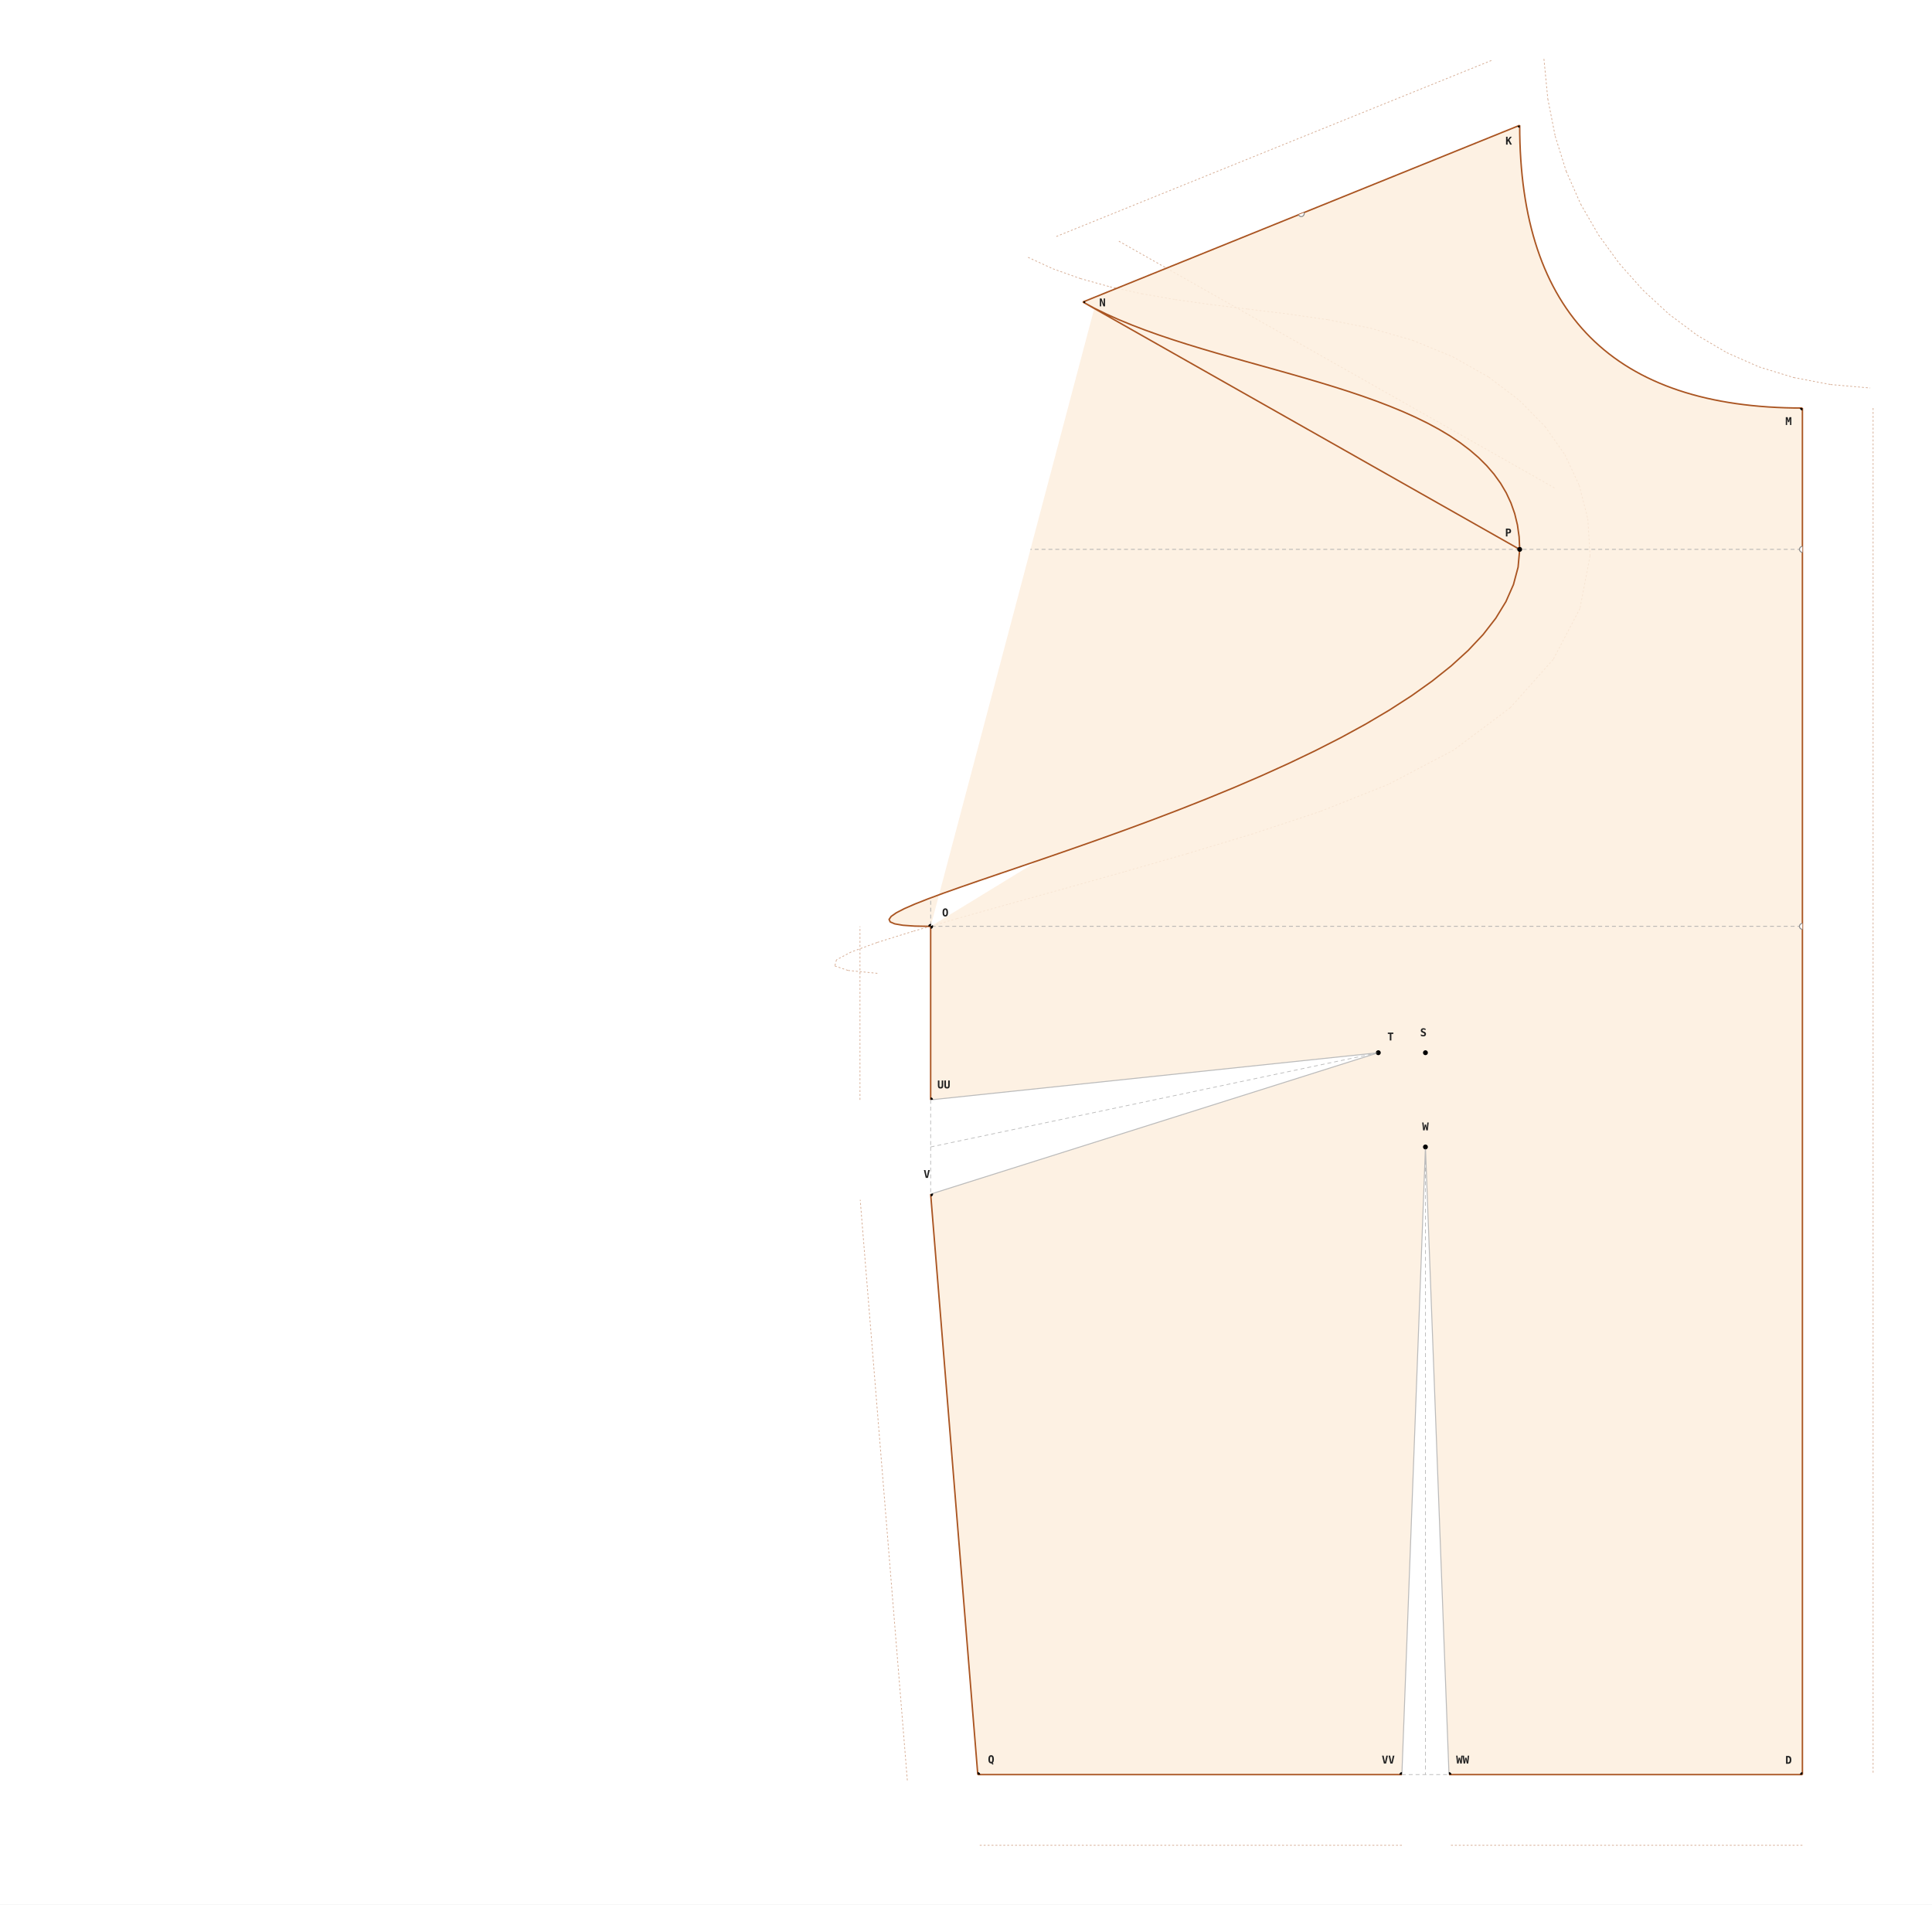
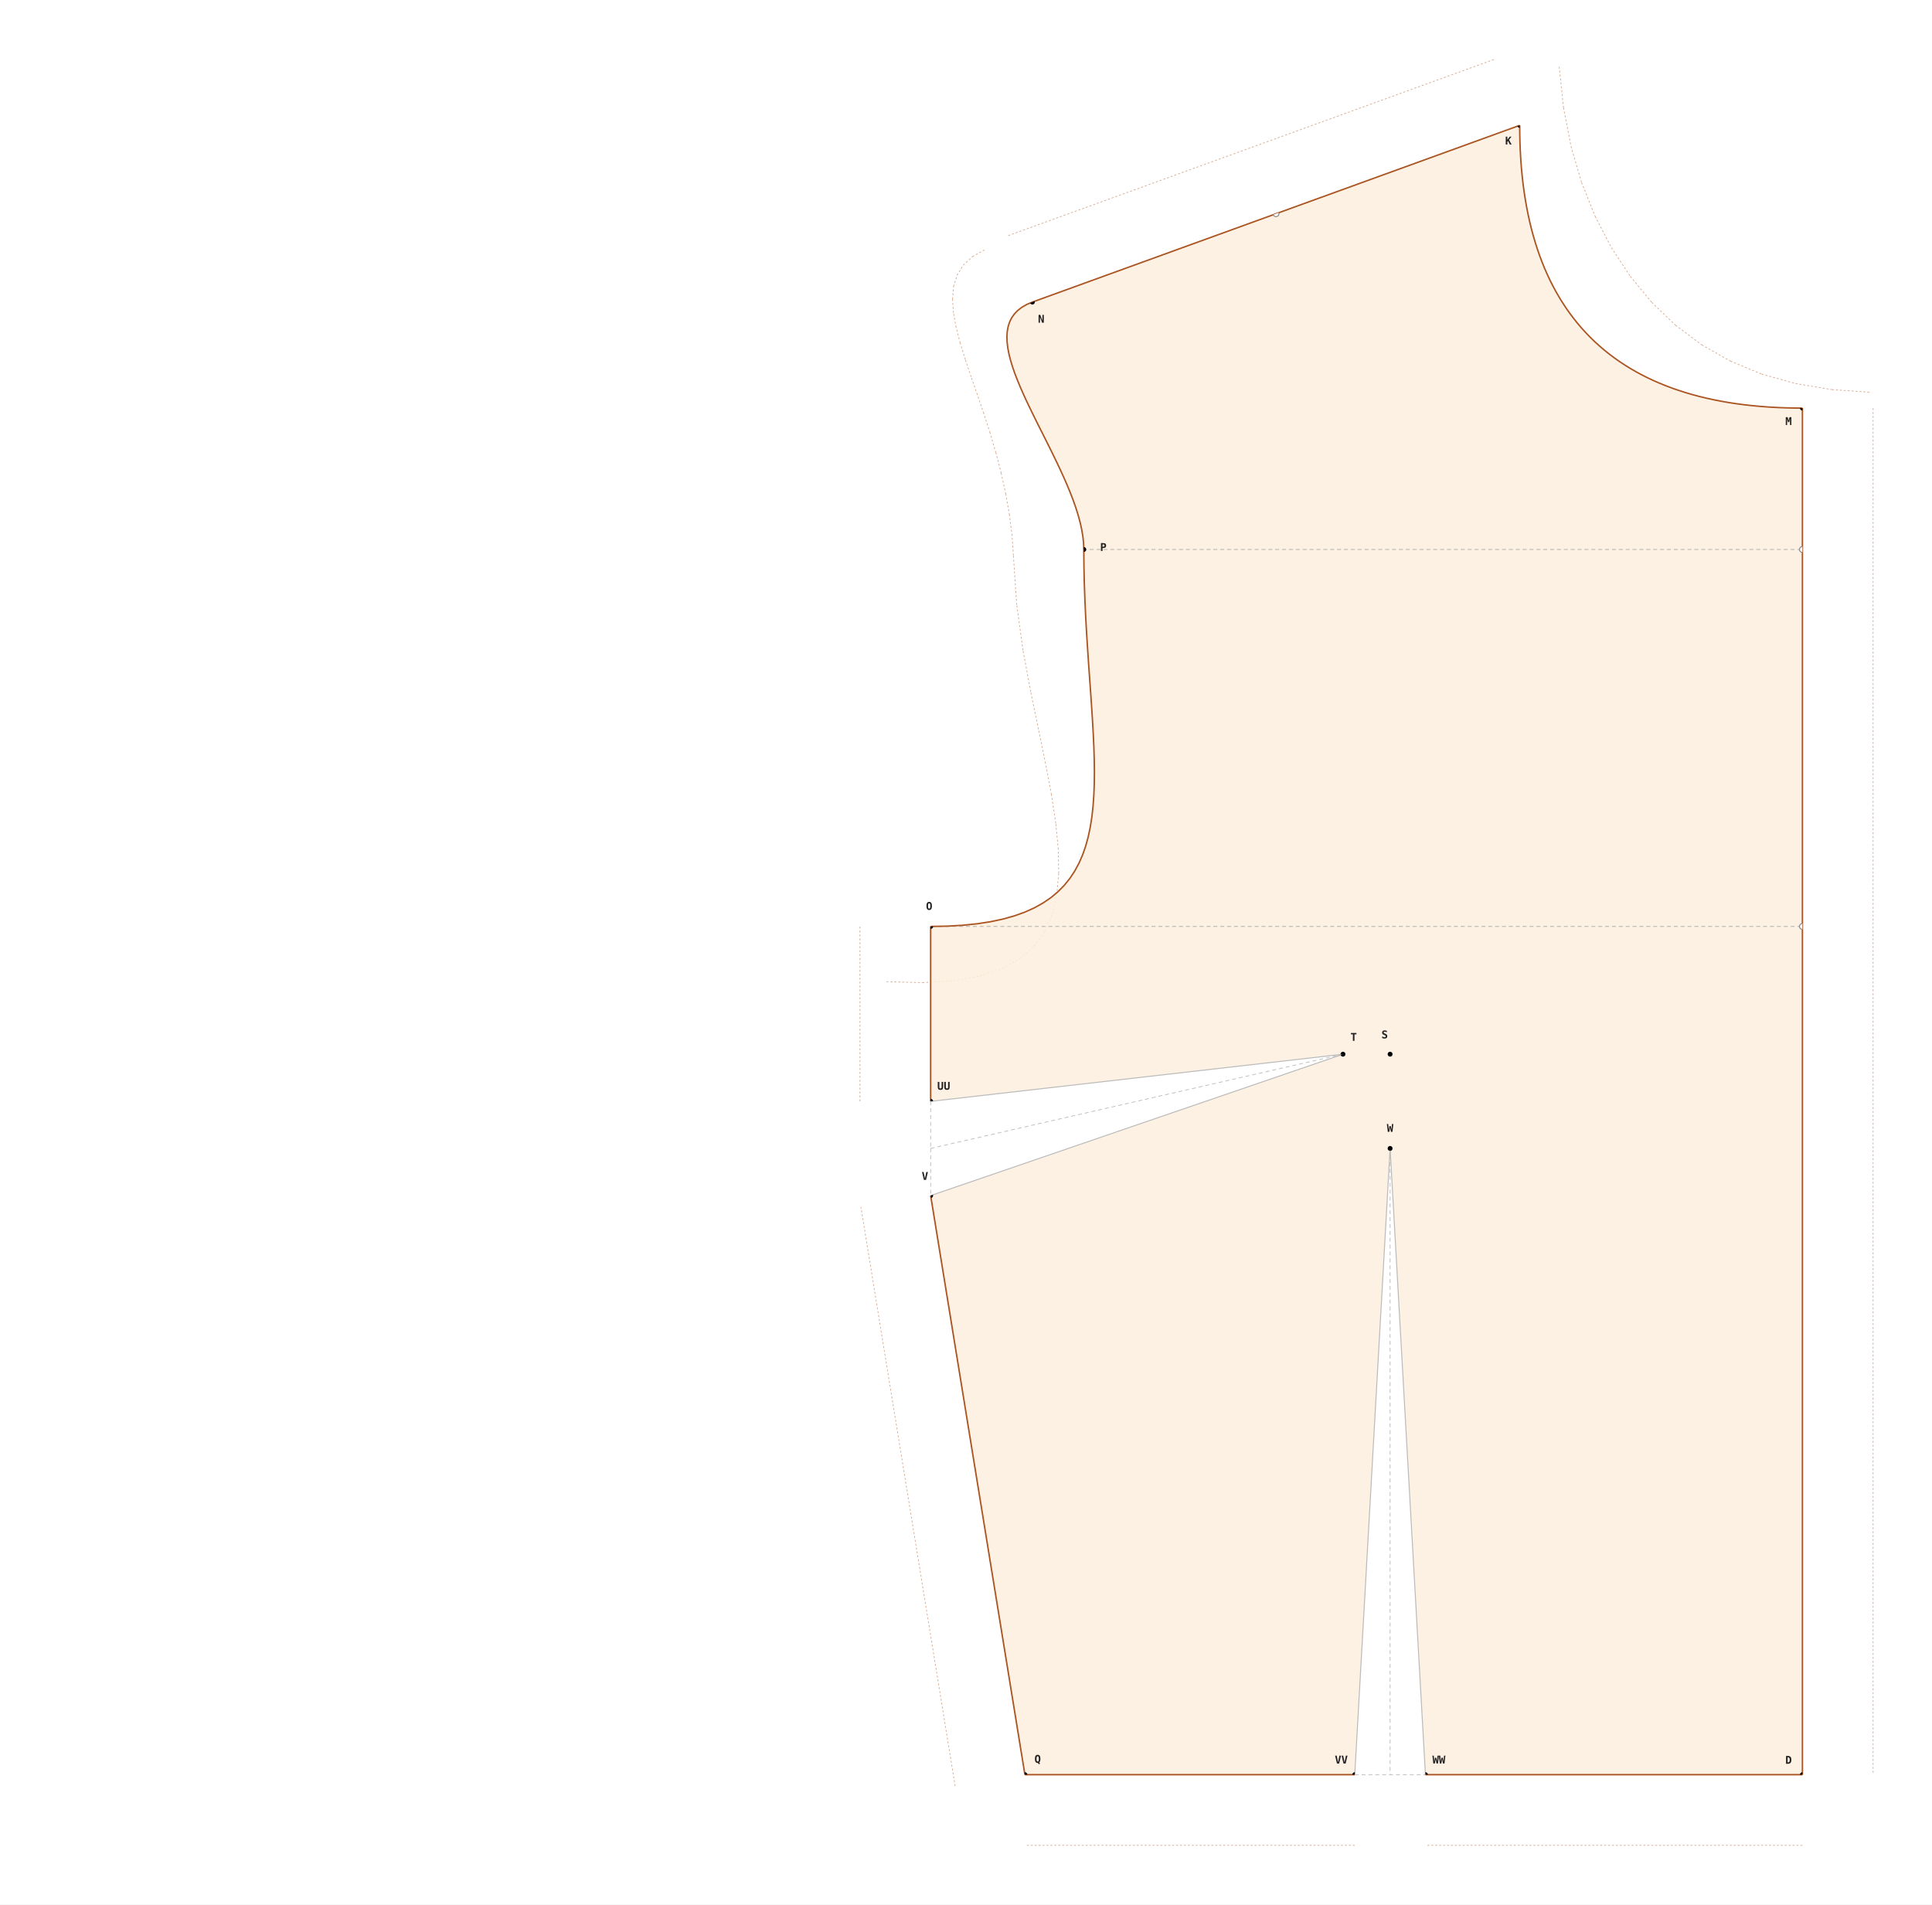
<svg xmlns="http://www.w3.org/2000/svg" width="1968" height="1940" viewBox="0 0 1968 1940">
  <rect width="100%" height="100%" fill="white" />
  <defs>
    <clipPath id="bodice-clip">
-       <path d="M 1836.00,415.63 L 1836.00,1807.63 L 1476.00,1807.63 L 1452.00,1168.32 L 1428.00,1807.63 L 996.00,1807.63 L 948.00,1216.32 L 1404.00,1072.32 L 948.00,1120.32 L 948.00,943.63 L 1546.38,577.72 L 1541.65,595.44 L 1534.00,612.79 L 1523.63,629.76 L 1510.74,646.36 L 1495.50,662.57 L 1478.12,678.38 L 1458.79,693.80 L 1437.71,708.81 L 1415.06,723.42 L 1391.04,737.61 L 1365.85,751.38 L 1339.68,764.72 L 1312.71,777.63 L 1285.15,790.11 L 1257.19,802.14 L 1229.02,813.72 L 1200.84,824.85 L 1172.83,835.52 L 1145.20,845.72 L 1118.13,855.45 L 1091.81,864.70 L 1066.45,873.48 L 1042.24,881.76 L 1019.36,889.55 L 998.02,896.84 L 978.40,903.63 L 960.70,909.90 L 945.12,915.66 L 931.84,920.90 L 921.06,925.61 L 912.97,929.79 L 907.77,933.43 L 905.65,936.52 L 906.80,939.07 L 911.41,941.05 L 919.69,942.48 L 931.82,943.34 L 948.00,943.63 L 1114.72,313.93 L 1126.96,319.91 L 1139.69,325.60 L 1152.87,331.03 L 1166.45,336.22 L 1180.40,341.21 L 1194.66,346.01 L 1209.19,350.65 L 1223.94,355.16 L 1238.88,359.57 L 1253.95,363.89 L 1269.11,368.17 L 1284.31,372.42 L 1299.52,376.67 L 1314.68,380.94 L 1329.75,385.27 L 1344.68,389.68 L 1359.44,394.19 L 1373.97,398.83 L 1388.23,403.63 L 1402.17,408.61 L 1415.76,413.81 L 1428.94,419.24 L 1441.67,424.93 L 1453.90,430.91 L 1465.60,437.20 L 1476.71,443.84 L 1487.19,450.84 L 1496.99,458.24 L 1506.08,466.06 L 1514.39,474.32 L 1521.90,483.06 L 1528.56,492.29 L 1534.31,502.05 L 1539.12,512.36 L 1542.94,523.25 L 1545.72,534.74 L 1547.42,546.86 L 1548.00,559.63 L 1103.03,307.63 L 1548.00,127.63 Q 1548.00,415.63 1836.00,415.63 Z" />
+       <path d="M 1836.00,415.69 L 1836.00,1807.69 L 1452.00,1807.69 L 1416.00,1169.84 L 1380.00,1807.69 L 1044.00,1807.69 L 948.00,1217.84 L 1368.00,1073.84 L 948.00,1121.84 L 948.00,943.69 L 964.95,943.38 L 980.76,942.47 L 995.45,940.96 L 1009.08,938.85 L 1021.67,936.17 L 1033.27,932.91 L 1043.91,929.09 L 1053.63,924.72 L 1062.47,919.79 L 1070.47,914.33 L 1077.66,908.33 L 1084.07,901.82 L 1089.76,894.79 L 1094.75,887.26 L 1099.09,879.23 L 1102.81,870.71 L 1105.94,861.71 L 1108.53,852.24 L 1110.62,842.31 L 1112.24,831.92 L 1113.43,821.09 L 1114.22,809.83 L 1114.66,798.13 L 1114.78,786.02 L 1114.62,773.49 L 1114.21,760.56 L 1113.61,747.24 L 1112.83,733.53 L 1111.92,719.44 L 1110.93,704.98 L 1109.87,690.17 L 1108.80,675.00 L 1107.76,659.49 L 1106.76,643.64 L 1105.87,627.47 L 1105.11,610.98 L 1104.52,594.18 L 1104.14,577.08 L 1104.00,559.69 L 1103.74,552.99 L 1103.00,546.11 L 1101.80,539.05 L 1100.18,531.85 L 1098.17,524.50 L 1095.82,517.04 L 1093.15,509.46 L 1090.20,501.80 L 1087.01,494.07 L 1083.61,486.28 L 1080.03,478.45 L 1076.32,470.59 L 1072.50,462.72 L 1068.61,454.86 L 1064.69,447.03 L 1060.77,439.23 L 1056.89,431.49 L 1053.08,423.82 L 1049.37,416.24 L 1045.81,408.76 L 1042.42,401.40 L 1039.24,394.17 L 1036.32,387.10 L 1033.67,380.20 L 1031.34,373.47 L 1029.36,366.95 L 1027.77,360.65 L 1026.60,354.58 L 1025.89,348.75 L 1025.67,343.19 L 1025.98,337.91 L 1026.85,332.93 L 1028.31,328.26 L 1030.41,323.91 L 1033.18,319.91 L 1036.65,316.28 L 1040.86,313.02 L 1045.84,310.15 L 1051.63,307.69 L 1548.00,127.69 Q 1548.00,415.69 1836.00,415.69 Z" />
    </clipPath>
  </defs>
-   <path d="M 1908.00,415.63 L 1908.00,1807.63 M 1836.00,1879.63 L 1476.00,1879.63 M 1428.00,1879.63 L 996.00,1879.63 M 924.24,1813.46 L 876.24,1222.15 M 876.00,1120.32 L 876.00,943.63 M 1619.71,566.07 L 1609.38,619.86 M 1609.38,619.86 L 1582.12,671.74 M 1582.12,671.74 L 1538.53,720.78 M 1538.53,720.78 L 1480.78,764.02 M 1480.78,764.02 L 1414.26,798.99 M 1414.26,798.99 L 1344.99,826.51 M 1344.99,826.51 L 1276.35,849.32 M 1276.35,849.32 L 1209.51,869.51 M 1209.51,869.51 L 1145.04,888.08 M 1145.04,888.08 L 1083.71,905.30 M 1083.71,905.30 L 1026.55,921.20 M 1026.55,921.20 L 974.83,935.69 M 974.83,935.69 L 929.96,948.66 M 929.96,948.66 L 893.47,960.03 M 893.47,960.03 L 866.95,969.72 M 866.95,969.72 L 852.03,977.69 M 852.03,977.69 L 850.40,983.94 M 850.40,983.94 L 863.84,988.50 M 863.84,988.50 L 894.20,991.48 M 1047.23,262.13 L 1072.58,273.80 M 1072.58,273.80 L 1100.48,283.73 M 1100.48,283.73 L 1130.67,292.13 M 1130.67,292.13 L 1162.92,299.19 M 1162.92,299.19 L 1197.08,305.12 M 1197.08,305.12 L 1233.10,310.19 M 1233.10,310.19 L 1271.02,314.82 M 1271.02,314.82 L 1310.91,319.65 M 1310.91,319.65 L 1352.70,325.68 M 1352.70,325.68 L 1395.80,334.23 M 1395.80,334.23 L 1438.82,346.58 M 1438.82,346.58 L 1479.68,363.32 M 1479.68,363.32 L 1516.42,384.07 M 1516.42,384.07 L 1547.91,407.99 M 1547.91,407.99 L 1573.78,434.40 M 1573.78,434.40 L 1594.03,463.12 M 1594.03,463.12 L 1608.64,494.33 M 1608.64,494.33 L 1617.38,528.48 M 1617.38,528.48 L 1619.71,566.07 M 1583.48,496.98 L 1138.51,244.98 M 1076.03,240.88 L 1521.00,60.88 M 1572.70,60.00 L 1576.63,100.62 M 1576.63,100.62 L 1584.18,138.73 M 1584.18,138.73 L 1595.38,174.45 M 1595.38,174.45 L 1610.14,207.93 M 1610.14,207.93 L 1628.31,239.29 M 1628.31,239.29 L 1649.55,268.52 M 1649.55,268.52 L 1673.52,295.47 M 1673.52,295.47 L 1699.86,319.82 M 1699.86,319.82 L 1728.36,341.20 M 1728.36,341.20 L 1759.00,359.25 M 1759.00,359.25 L 1791.84,373.73 M 1791.84,373.73 L 1827.04,384.55 M 1827.04,384.55 L 1864.73,391.69 M 1864.73,391.69 L 1905.05,395.22" fill="none" stroke="#aa5522" stroke-width="0.75" stroke-dasharray="2 2" opacity="0.5" />
-   <path d="M 1836.00,415.63 L 1836.00,1807.63 L 1476.00,1807.63 L 1452.00,1168.32 L 1428.00,1807.63 L 996.00,1807.63 L 948.00,1216.32 L 1404.00,1072.32 L 948.00,1120.32 L 948.00,943.63 L 1546.38,577.72 L 1541.65,595.44 L 1534.00,612.79 L 1523.63,629.76 L 1510.74,646.36 L 1495.50,662.57 L 1478.12,678.38 L 1458.79,693.80 L 1437.71,708.81 L 1415.06,723.42 L 1391.04,737.61 L 1365.85,751.38 L 1339.68,764.72 L 1312.71,777.63 L 1285.15,790.11 L 1257.19,802.14 L 1229.02,813.72 L 1200.84,824.85 L 1172.83,835.52 L 1145.20,845.72 L 1118.13,855.45 L 1091.81,864.70 L 1066.45,873.48 L 1042.24,881.76 L 1019.36,889.55 L 998.02,896.84 L 978.40,903.63 L 960.70,909.90 L 945.12,915.66 L 931.84,920.90 L 921.06,925.61 L 912.97,929.79 L 907.77,933.43 L 905.65,936.52 L 906.80,939.07 L 911.41,941.05 L 919.69,942.48 L 931.82,943.34 L 948.00,943.63 L 1114.72,313.93 L 1126.96,319.91 L 1139.69,325.60 L 1152.87,331.03 L 1166.45,336.22 L 1180.40,341.21 L 1194.66,346.01 L 1209.19,350.65 L 1223.94,355.16 L 1238.88,359.57 L 1253.95,363.89 L 1269.11,368.17 L 1284.31,372.42 L 1299.52,376.67 L 1314.68,380.94 L 1329.75,385.27 L 1344.68,389.68 L 1359.44,394.19 L 1373.97,398.83 L 1388.23,403.63 L 1402.17,408.61 L 1415.76,413.81 L 1428.94,419.24 L 1441.67,424.93 L 1453.90,430.91 L 1465.60,437.20 L 1476.71,443.84 L 1487.19,450.84 L 1496.99,458.24 L 1506.08,466.06 L 1514.39,474.32 L 1521.90,483.06 L 1528.56,492.29 L 1534.31,502.05 L 1539.12,512.36 L 1542.94,523.25 L 1545.72,534.74 L 1547.42,546.86 L 1548.00,559.63 L 1103.03,307.63 L 1548.00,127.63 Q 1548.00,415.63 1836.00,415.63 Z" fill="#fdeede" stroke="none" opacity="0.85" />
+   <path d="M 1908.00,415.69 L 1908.00,1807.69 M 1836.00,1879.69 L 1452.00,1879.69 M 1380.00,1879.69 L 1044.00,1879.69 M 972.94,1819.25 L 876.94,1229.41 M 876.00,1121.84 L 876.00,943.69 M 903.06,999.94 L 939.60,1000.92 M 939.60,1000.92 L 971.20,998.96 M 971.20,998.96 L 998.10,994.16 M 998.10,994.16 L 1020.56,986.64 M 1020.56,986.64 L 1038.87,976.50 M 1038.87,976.50 L 1053.32,963.83 M 1053.32,963.83 L 1064.20,948.74 M 1064.20,948.74 L 1071.82,931.29 M 1071.82,931.29 L 1076.48,911.53 M 1076.48,911.53 L 1078.44,889.49 M 1078.44,889.49 L 1078.01,865.17 M 1078.01,865.17 L 1075.44,838.50 M 1075.44,838.50 L 1071.01,809.38 M 1071.01,809.38 L 1065.01,777.59 M 1065.01,777.59 L 1057.80,742.80 M 1057.80,742.80 L 1049.89,704.58 M 1049.89,704.58 L 1042.09,662.43 M 1042.09,662.43 L 1035.66,616.03 M 1035.66,616.03 L 1032.26,565.75 M 1032.26,565.75 L 1030.95,545.62 M 1030.95,545.62 L 1028.27,524.62 M 1028.27,524.62 L 1024.52,503.29 M 1024.52,503.29 L 1019.87,482.06 M 1019.87,482.06 L 1014.46,461.19 M 1014.46,461.19 L 1008.47,440.87 M 1008.47,440.87 L 1002.10,421.16 M 1002.10,421.16 L 995.58,402.12 M 995.58,402.12 L 989.20,383.78 M 989.20,383.78 L 983.26,366.21 M 983.26,366.21 L 978.07,349.44 M 978.07,349.44 L 973.95,333.55 M 973.95,333.55 L 971.24,318.61 M 971.24,318.61 L 970.26,304.72 M 970.26,304.72 L 971.36,291.96 M 971.36,291.96 L 974.87,280.42 M 974.87,280.42 L 981.15,270.21 M 981.15,270.21 L 990.57,261.42 M 990.57,261.42 L 1003.51,254.13 M 1027.08,240.00 L 1523.45,60.00 M 1588.27,68.00 L 1592.64,109.74 M 1592.64,109.74 L 1600.27,149.04 M 1600.27,149.04 L 1611.06,185.92 M 1611.06,185.92 L 1624.85,220.38 M 1624.85,220.38 L 1641.46,252.32 M 1641.46,252.32 L 1660.73,281.59 M 1660.73,281.59 L 1682.52,307.98 M 1682.52,307.98 L 1706.77,331.27 M 1706.77,331.27 L 1733.49,351.28 M 1733.49,351.28 L 1762.72,367.88 M 1762.72,367.88 L 1794.53,381.02 M 1794.53,381.02 L 1829.00,390.67 M 1829.00,390.67 L 1866.20,396.86 M 1866.20,396.86 L 1906.19,399.65" fill="none" stroke="#aa5522" stroke-width="0.75" stroke-dasharray="2 2" opacity="0.5" />
+   <path d="M 1836.00,415.69 L 1836.00,1807.69 L 1452.00,1807.69 L 1416.00,1169.84 L 1380.00,1807.69 L 1044.00,1807.69 L 948.00,1217.84 L 1368.00,1073.84 L 948.00,1121.84 L 948.00,943.69 L 964.95,943.38 L 980.76,942.47 L 995.45,940.96 L 1009.08,938.85 L 1021.67,936.17 L 1033.27,932.91 L 1043.91,929.09 L 1053.63,924.72 L 1062.47,919.79 L 1070.47,914.33 L 1077.66,908.33 L 1084.07,901.82 L 1089.76,894.79 L 1094.75,887.26 L 1099.09,879.23 L 1102.81,870.71 L 1105.94,861.71 L 1108.53,852.24 L 1110.62,842.31 L 1112.24,831.92 L 1113.43,821.09 L 1114.22,809.83 L 1114.66,798.13 L 1114.78,786.02 L 1114.62,773.49 L 1114.21,760.56 L 1113.61,747.24 L 1112.83,733.53 L 1111.92,719.44 L 1110.93,704.98 L 1109.87,690.17 L 1108.80,675.00 L 1107.76,659.49 L 1106.76,643.64 L 1105.87,627.47 L 1105.11,610.98 L 1104.52,594.18 L 1104.14,577.08 L 1104.00,559.69 L 1103.74,552.99 L 1103.00,546.11 L 1101.80,539.05 L 1100.18,531.85 L 1098.17,524.50 L 1095.82,517.04 L 1093.15,509.46 L 1090.20,501.80 L 1087.01,494.07 L 1083.61,486.28 L 1080.03,478.45 L 1076.32,470.59 L 1072.50,462.72 L 1068.61,454.86 L 1064.69,447.03 L 1060.77,439.23 L 1056.89,431.49 L 1053.08,423.82 L 1049.37,416.24 L 1045.81,408.76 L 1042.42,401.40 L 1039.24,394.17 L 1036.32,387.10 L 1033.67,380.20 L 1031.34,373.47 L 1029.36,366.95 L 1027.77,360.65 L 1026.60,354.58 L 1025.89,348.75 L 1025.67,343.19 L 1025.98,337.91 L 1026.85,332.93 L 1028.31,328.26 L 1030.41,323.91 L 1033.18,319.91 L 1036.65,316.28 L 1040.86,313.02 L 1045.84,310.15 L 1051.63,307.69 L 1548.00,127.69 Q 1548.00,415.69 1836.00,415.69 Z" fill="#fdeede" stroke="none" opacity="0.85" />
  <g clip-path="url(#bodice-clip)">
-     <line x1="948.0" y1="175.6" x2="948.0" y2="1807.6" stroke="#aaa" stroke-width="0.75" stroke-dasharray="4 3" />
-     <line x1="60.0" y1="559.6" x2="1836.0" y2="559.6" stroke="#aaa" stroke-width="0.75" stroke-dasharray="4 3" />
-     <line x1="60.0" y1="943.6" x2="1836.0" y2="943.6" stroke="#aaa" stroke-width="0.75" stroke-dasharray="4 3" />
-     <line x1="60.0" y1="1705.8" x2="852.0" y2="1705.8" stroke="#aaa" stroke-width="0.75" stroke-dasharray="4 3" />
+     <line x1="948.0" y1="175.7" x2="948.0" y2="1807.7" stroke="#aaa" stroke-width="0.75" stroke-dasharray="4 3" />
+     <line x1="60.0" y1="559.7" x2="1836.0" y2="559.7" stroke="#aaa" stroke-width="0.75" stroke-dasharray="4 3" />
+     <line x1="60.0" y1="943.7" x2="1836.0" y2="943.7" stroke="#aaa" stroke-width="0.75" stroke-dasharray="4 3" />
+     <line x1="60.0" y1="1701.8" x2="804.0" y2="1701.8" stroke="#aaa" stroke-width="0.75" stroke-dasharray="4 3" />
  </g>
  <g>
-     <line x1="948.0" y1="1120.3" x2="948.0" y2="1168.3" stroke="#bbb" stroke-width="0.75" stroke-dasharray="4 3" />
-     <line x1="948.0" y1="1168.3" x2="948.0" y2="1216.3" stroke="#bbb" stroke-width="0.75" stroke-dasharray="4 3" />
-     <line x1="948.0" y1="1168.3" x2="1404.0" y2="1072.3" stroke="#bbb" stroke-width="0.75" stroke-dasharray="4 3" />
-     <line x1="1428.0" y1="1807.6" x2="1476.0" y2="1807.6" stroke="#bbb" stroke-width="0.75" stroke-dasharray="4 3" />
-     <line x1="1452.0" y1="1168.3" x2="1452.0" y2="1807.6" stroke="#bbb" stroke-width="0.75" stroke-dasharray="4 3" />
+     <line x1="948.0" y1="1121.8" x2="948.0" y2="1169.8" stroke="#bbb" stroke-width="0.75" stroke-dasharray="4 3" />
+     <line x1="948.0" y1="1169.8" x2="948.0" y2="1217.8" stroke="#bbb" stroke-width="0.75" stroke-dasharray="4 3" />
+     <line x1="948.0" y1="1169.8" x2="1368.0" y2="1073.8" stroke="#bbb" stroke-width="0.75" stroke-dasharray="4 3" />
+     <line x1="1380.0" y1="1807.7" x2="1452.0" y2="1807.7" stroke="#bbb" stroke-width="0.75" stroke-dasharray="4 3" />
+     <line x1="1416.0" y1="1169.8" x2="1416.0" y2="1807.7" stroke="#bbb" stroke-width="0.75" stroke-dasharray="4 3" />
  </g>
-   <path d="M 1836.00,415.63 L 1836.00,1807.63 M 1836.00,1807.63 L 1476.00,1807.63 M 1428.00,1807.63 L 996.00,1807.63 M 996.00,1807.63 L 948.00,1216.32 M 948.00,1120.32 L 948.00,943.63 M 1548.00,559.63 L 1546.38,577.72 L 1541.65,595.44 L 1534.00,612.79 L 1523.63,629.76 L 1510.74,646.36 L 1495.50,662.57 L 1478.12,678.38 L 1458.79,693.80 L 1437.71,708.81 L 1415.06,723.42 L 1391.04,737.61 L 1365.85,751.38 L 1339.68,764.72 L 1312.71,777.63 L 1285.15,790.11 L 1257.19,802.14 L 1229.02,813.72 L 1200.84,824.85 L 1172.83,835.52 L 1145.20,845.72 L 1118.13,855.45 L 1091.81,864.70 L 1066.45,873.48 L 1042.24,881.76 L 1019.36,889.55 L 998.02,896.84 L 978.40,903.63 L 960.70,909.90 L 945.12,915.66 L 931.84,920.90 L 921.06,925.61 L 912.97,929.79 L 907.77,933.43 L 905.65,936.52 L 906.80,939.07 L 911.41,941.05 L 919.69,942.48 L 931.82,943.34 L 948.00,943.63 M 1103.03,307.63 L 1114.72,313.93 L 1126.96,319.91 L 1139.69,325.60 L 1152.87,331.03 L 1166.45,336.22 L 1180.40,341.21 L 1194.66,346.01 L 1209.19,350.65 L 1223.94,355.16 L 1238.88,359.57 L 1253.95,363.89 L 1269.11,368.17 L 1284.31,372.42 L 1299.52,376.67 L 1314.68,380.94 L 1329.75,385.27 L 1344.68,389.68 L 1359.44,394.19 L 1373.97,398.83 L 1388.23,403.63 L 1402.17,408.61 L 1415.76,413.81 L 1428.94,419.24 L 1441.67,424.93 L 1453.90,430.91 L 1465.60,437.20 L 1476.71,443.84 L 1487.19,450.84 L 1496.99,458.24 L 1506.08,466.06 L 1514.39,474.32 L 1521.90,483.06 L 1528.56,492.29 L 1534.31,502.05 L 1539.12,512.36 L 1542.94,523.25 L 1545.72,534.74 L 1547.42,546.86 L 1548.00,559.63 M 1548.00,559.63 L 1103.03,307.63 M 1103.03,307.63 L 1548.00,127.63 M 1548.00,127.63 Q 1548.00,415.63 1836.00,415.63" fill="none" stroke="#aa5522" stroke-width="1.5" stroke-linejoin="round" />
-   <path d="M 1476.00,1807.63 L 1452.00,1168.32 M 1452.00,1168.32 L 1428.00,1807.63 M 948.00,1216.32 L 1404.00,1072.32 M 1404.00,1072.32 L 948.00,1120.32" fill="none" stroke="#bbb" stroke-width="1" stroke-linejoin="round" />
+   <path d="M 1836.00,415.69 L 1836.00,1807.69 M 1836.00,1807.69 L 1452.00,1807.69 M 1380.00,1807.69 L 1044.00,1807.69 M 1044.00,1807.69 L 948.00,1217.84 M 948.00,1121.84 L 948.00,943.69 M 948.00,943.69 L 964.95,943.38 L 980.76,942.47 L 995.45,940.96 L 1009.08,938.85 L 1021.67,936.17 L 1033.27,932.91 L 1043.91,929.09 L 1053.63,924.72 L 1062.47,919.79 L 1070.47,914.33 L 1077.66,908.33 L 1084.07,901.82 L 1089.76,894.79 L 1094.75,887.26 L 1099.09,879.23 L 1102.81,870.71 L 1105.94,861.71 L 1108.53,852.24 L 1110.62,842.31 L 1112.24,831.92 L 1113.43,821.09 L 1114.22,809.83 L 1114.66,798.13 L 1114.78,786.02 L 1114.62,773.49 L 1114.21,760.56 L 1113.61,747.24 L 1112.83,733.53 L 1111.92,719.44 L 1110.93,704.98 L 1109.87,690.17 L 1108.80,675.00 L 1107.76,659.49 L 1106.76,643.64 L 1105.87,627.47 L 1105.11,610.98 L 1104.52,594.18 L 1104.14,577.08 L 1104.00,559.69 M 1104.00,559.69 L 1103.74,552.99 L 1103.00,546.11 L 1101.80,539.05 L 1100.18,531.85 L 1098.17,524.50 L 1095.82,517.04 L 1093.15,509.46 L 1090.20,501.80 L 1087.01,494.07 L 1083.61,486.28 L 1080.03,478.45 L 1076.32,470.59 L 1072.50,462.72 L 1068.61,454.86 L 1064.69,447.03 L 1060.77,439.23 L 1056.89,431.49 L 1053.08,423.82 L 1049.37,416.24 L 1045.81,408.76 L 1042.42,401.40 L 1039.24,394.17 L 1036.32,387.10 L 1033.67,380.20 L 1031.34,373.47 L 1029.36,366.95 L 1027.77,360.65 L 1026.60,354.58 L 1025.89,348.75 L 1025.67,343.19 L 1025.98,337.91 L 1026.85,332.93 L 1028.31,328.26 L 1030.41,323.91 L 1033.18,319.91 L 1036.65,316.28 L 1040.86,313.02 L 1045.84,310.15 L 1051.63,307.69 M 1051.63,307.69 L 1548.00,127.69 M 1548.00,127.69 Q 1548.00,415.69 1836.00,415.69" fill="none" stroke="#aa5522" stroke-width="1.5" stroke-linejoin="round" />
+   <path d="M 1452.00,1807.69 L 1416.00,1169.84 M 1416.00,1169.84 L 1380.00,1807.69 M 948.00,1217.84 L 1368.00,1073.84 M 1368.00,1073.84 L 948.00,1121.84" fill="none" stroke="#bbb" stroke-width="1" stroke-linejoin="round" />
  <g clip-path="url(#bodice-clip)">
-     <circle cx="60.0" cy="1807.6" r="3" fill="white" stroke="#888" stroke-width="1" />
-     <circle cx="1836.0" cy="175.6" r="3" fill="white" stroke="#888" stroke-width="1" />
-     <circle cx="948.0" cy="175.6" r="3" fill="white" stroke="#888" stroke-width="1" />
-     <circle cx="948.0" cy="1807.6" r="3" fill="white" stroke="#888" stroke-width="1" />
-     <circle cx="60.0" cy="559.6" r="3" fill="white" stroke="#888" stroke-width="1" />
-     <circle cx="1836.0" cy="559.6" r="3" fill="white" stroke="#888" stroke-width="1" />
-     <circle cx="60.0" cy="943.6" r="3" fill="white" stroke="#888" stroke-width="1" />
-     <circle cx="1836.0" cy="943.6" r="3" fill="white" stroke="#888" stroke-width="1" />
-     <circle cx="1325.5" cy="217.6" r="3" fill="white" stroke="#888" stroke-width="1" />
-     <circle cx="948.0" cy="1168.3" r="3" fill="white" stroke="#888" stroke-width="1" />
-     <circle cx="852.0" cy="1807.6" r="3" fill="white" stroke="#888" stroke-width="1" />
-     <circle cx="324.0" cy="271.6" r="3" fill="white" stroke="#888" stroke-width="1" />
-     <circle cx="1836.0" cy="1807.6" r="2.5" fill="black" />
-     <circle cx="1836.0" cy="415.6" r="2.5" fill="black" />
-     <circle cx="1548.0" cy="127.6" r="2.5" fill="black" />
-     <circle cx="1103.0" cy="307.6" r="2.5" fill="black" />
-     <circle cx="1548.0" cy="559.6" r="2.5" fill="black" />
-     <circle cx="948.0" cy="943.6" r="2.5" fill="black" />
-     <circle cx="996.0" cy="1807.6" r="2.5" fill="black" />
-     <circle cx="1404.0" cy="1072.3" r="2.5" fill="black" />
-     <circle cx="948.0" cy="1216.3" r="2.5" fill="black" />
-     <circle cx="1452.0" cy="1168.3" r="2.5" fill="black" />
-     <circle cx="948.0" cy="1120.3" r="2.5" fill="black" />
-     <circle cx="1428.0" cy="1807.6" r="2.5" fill="black" />
-     <circle cx="1476.0" cy="1807.6" r="2.5" fill="black" />
-     <circle cx="1452.0" cy="1072.3" r="2.5" fill="black" />
+     <circle cx="60.0" cy="1807.7" r="3" fill="white" stroke="#888" stroke-width="1" />
+     <circle cx="1836.0" cy="175.7" r="3" fill="white" stroke="#888" stroke-width="1" />
+     <circle cx="948.0" cy="175.7" r="3" fill="white" stroke="#888" stroke-width="1" />
+     <circle cx="948.0" cy="1807.7" r="3" fill="white" stroke="#888" stroke-width="1" />
+     <circle cx="60.0" cy="559.7" r="3" fill="white" stroke="#888" stroke-width="1" />
+     <circle cx="1836.0" cy="559.7" r="3" fill="white" stroke="#888" stroke-width="1" />
+     <circle cx="60.0" cy="943.7" r="3" fill="white" stroke="#888" stroke-width="1" />
+     <circle cx="1836.0" cy="943.7" r="3" fill="white" stroke="#888" stroke-width="1" />
+     <circle cx="1299.8" cy="217.7" r="3" fill="white" stroke="#888" stroke-width="1" />
+     <circle cx="948.0" cy="1169.8" r="3" fill="white" stroke="#888" stroke-width="1" />
+     <circle cx="804.0" cy="1807.7" r="3" fill="white" stroke="#888" stroke-width="1" />
+     <circle cx="732.0" cy="271.7" r="3" fill="white" stroke="#888" stroke-width="1" />
+     <circle cx="1836.0" cy="1807.7" r="2.5" fill="black" />
+     <circle cx="1836.0" cy="415.7" r="2.5" fill="black" />
+     <circle cx="1548.0" cy="127.7" r="2.5" fill="black" />
+     <circle cx="1051.6" cy="307.7" r="2.5" fill="black" />
+     <circle cx="1104.0" cy="559.7" r="2.5" fill="black" />
+     <circle cx="948.0" cy="943.7" r="2.5" fill="black" />
+     <circle cx="1044.0" cy="1807.7" r="2.5" fill="black" />
+     <circle cx="1368.0" cy="1073.8" r="2.5" fill="black" />
+     <circle cx="948.0" cy="1217.8" r="2.5" fill="black" />
+     <circle cx="1416.0" cy="1169.8" r="2.5" fill="black" />
+     <circle cx="948.0" cy="1121.8" r="2.5" fill="black" />
+     <circle cx="1380.0" cy="1807.7" r="2.5" fill="black" />
+     <circle cx="1452.0" cy="1807.7" r="2.5" fill="black" />
+     <circle cx="1416.0" cy="1073.8" r="2.5" fill="black" />
  </g>
  <text x="1821.9" y="1793.5" font-family="monospace" font-size="11" fill="#222" font-weight="bold" text-anchor="middle" dominant-baseline="middle">D</text>
  <text x="1821.9" y="429.8" font-family="monospace" font-size="11" fill="#222" font-weight="bold" text-anchor="middle" dominant-baseline="middle">M</text>
-   <text x="1536.8" y="144.2" font-family="monospace" font-size="11" fill="#222" font-weight="bold" text-anchor="middle" dominant-baseline="middle">K</text>
-   <text x="1123.0" y="308.9" font-family="monospace" font-size="11" fill="#222" font-weight="bold" text-anchor="middle" dominant-baseline="middle">N</text>
-   <text x="1536.4" y="543.3" font-family="monospace" font-size="11" fill="#222" font-weight="bold" text-anchor="middle" dominant-baseline="middle">P</text>
-   <text x="962.9" y="930.3" font-family="monospace" font-size="11" fill="#222" font-weight="bold" text-anchor="middle" dominant-baseline="middle">O</text>
-   <text x="1009.6" y="1792.9" font-family="monospace" font-size="11" fill="#222" font-weight="bold" text-anchor="middle" dominant-baseline="middle">Q</text>
-   <text x="1416.5" y="1056.7" font-family="monospace" font-size="11" fill="#222" font-weight="bold" text-anchor="middle" dominant-baseline="middle">T</text>
-   <text x="944.1" y="1196.7" font-family="monospace" font-size="11" fill="#222" font-weight="bold" text-anchor="middle" dominant-baseline="middle">V</text>
-   <text x="1452.0" y="1148.3" font-family="monospace" font-size="11" fill="#222" font-weight="bold" text-anchor="middle" dominant-baseline="middle">W</text>
-   <text x="961.4" y="1105.5" font-family="monospace" font-size="11" fill="#222" font-weight="bold" text-anchor="middle" dominant-baseline="middle">UU</text>
-   <text x="1414.1" y="1793.2" font-family="monospace" font-size="11" fill="#222" font-weight="bold" text-anchor="middle" dominant-baseline="middle">VV</text>
-   <text x="1489.9" y="1793.2" font-family="monospace" font-size="11" fill="#222" font-weight="bold" text-anchor="middle" dominant-baseline="middle">WW</text>
-   <text x="1449.9" y="1052.4" font-family="monospace" font-size="11" fill="#222" font-weight="bold" text-anchor="middle" dominant-baseline="middle">S</text>
+   <text x="1536.5" y="144.1" font-family="monospace" font-size="11" fill="#222" font-weight="bold" text-anchor="middle" dominant-baseline="middle">K</text>
+   <text x="1060.6" y="325.6" font-family="monospace" font-size="11" fill="#222" font-weight="bold" text-anchor="middle" dominant-baseline="middle">N</text>
+   <text x="1123.9" y="558.1" font-family="monospace" font-size="11" fill="#222" font-weight="bold" text-anchor="middle" dominant-baseline="middle">P</text>
+   <text x="946.5" y="923.7" font-family="monospace" font-size="11" fill="#222" font-weight="bold" text-anchor="middle" dominant-baseline="middle">O</text>
+   <text x="1057.0" y="1792.5" font-family="monospace" font-size="11" fill="#222" font-weight="bold" text-anchor="middle" dominant-baseline="middle">Q</text>
+   <text x="1378.9" y="1057.1" font-family="monospace" font-size="11" fill="#222" font-weight="bold" text-anchor="middle" dominant-baseline="middle">T</text>
+   <text x="942.2" y="1198.7" font-family="monospace" font-size="11" fill="#222" font-weight="bold" text-anchor="middle" dominant-baseline="middle">V</text>
+   <text x="1416.0" y="1149.8" font-family="monospace" font-size="11" fill="#222" font-weight="bold" text-anchor="middle" dominant-baseline="middle">W</text>
+   <text x="961.3" y="1106.9" font-family="monospace" font-size="11" fill="#222" font-weight="bold" text-anchor="middle" dominant-baseline="middle">UU</text>
+   <text x="1366.3" y="1793.2" font-family="monospace" font-size="11" fill="#222" font-weight="bold" text-anchor="middle" dominant-baseline="middle">VV</text>
+   <text x="1465.7" y="1793.2" font-family="monospace" font-size="11" fill="#222" font-weight="bold" text-anchor="middle" dominant-baseline="middle">WW</text>
+   <text x="1410.5" y="1054.6" font-family="monospace" font-size="11" fill="#222" font-weight="bold" text-anchor="middle" dominant-baseline="middle">S</text>
</svg>
